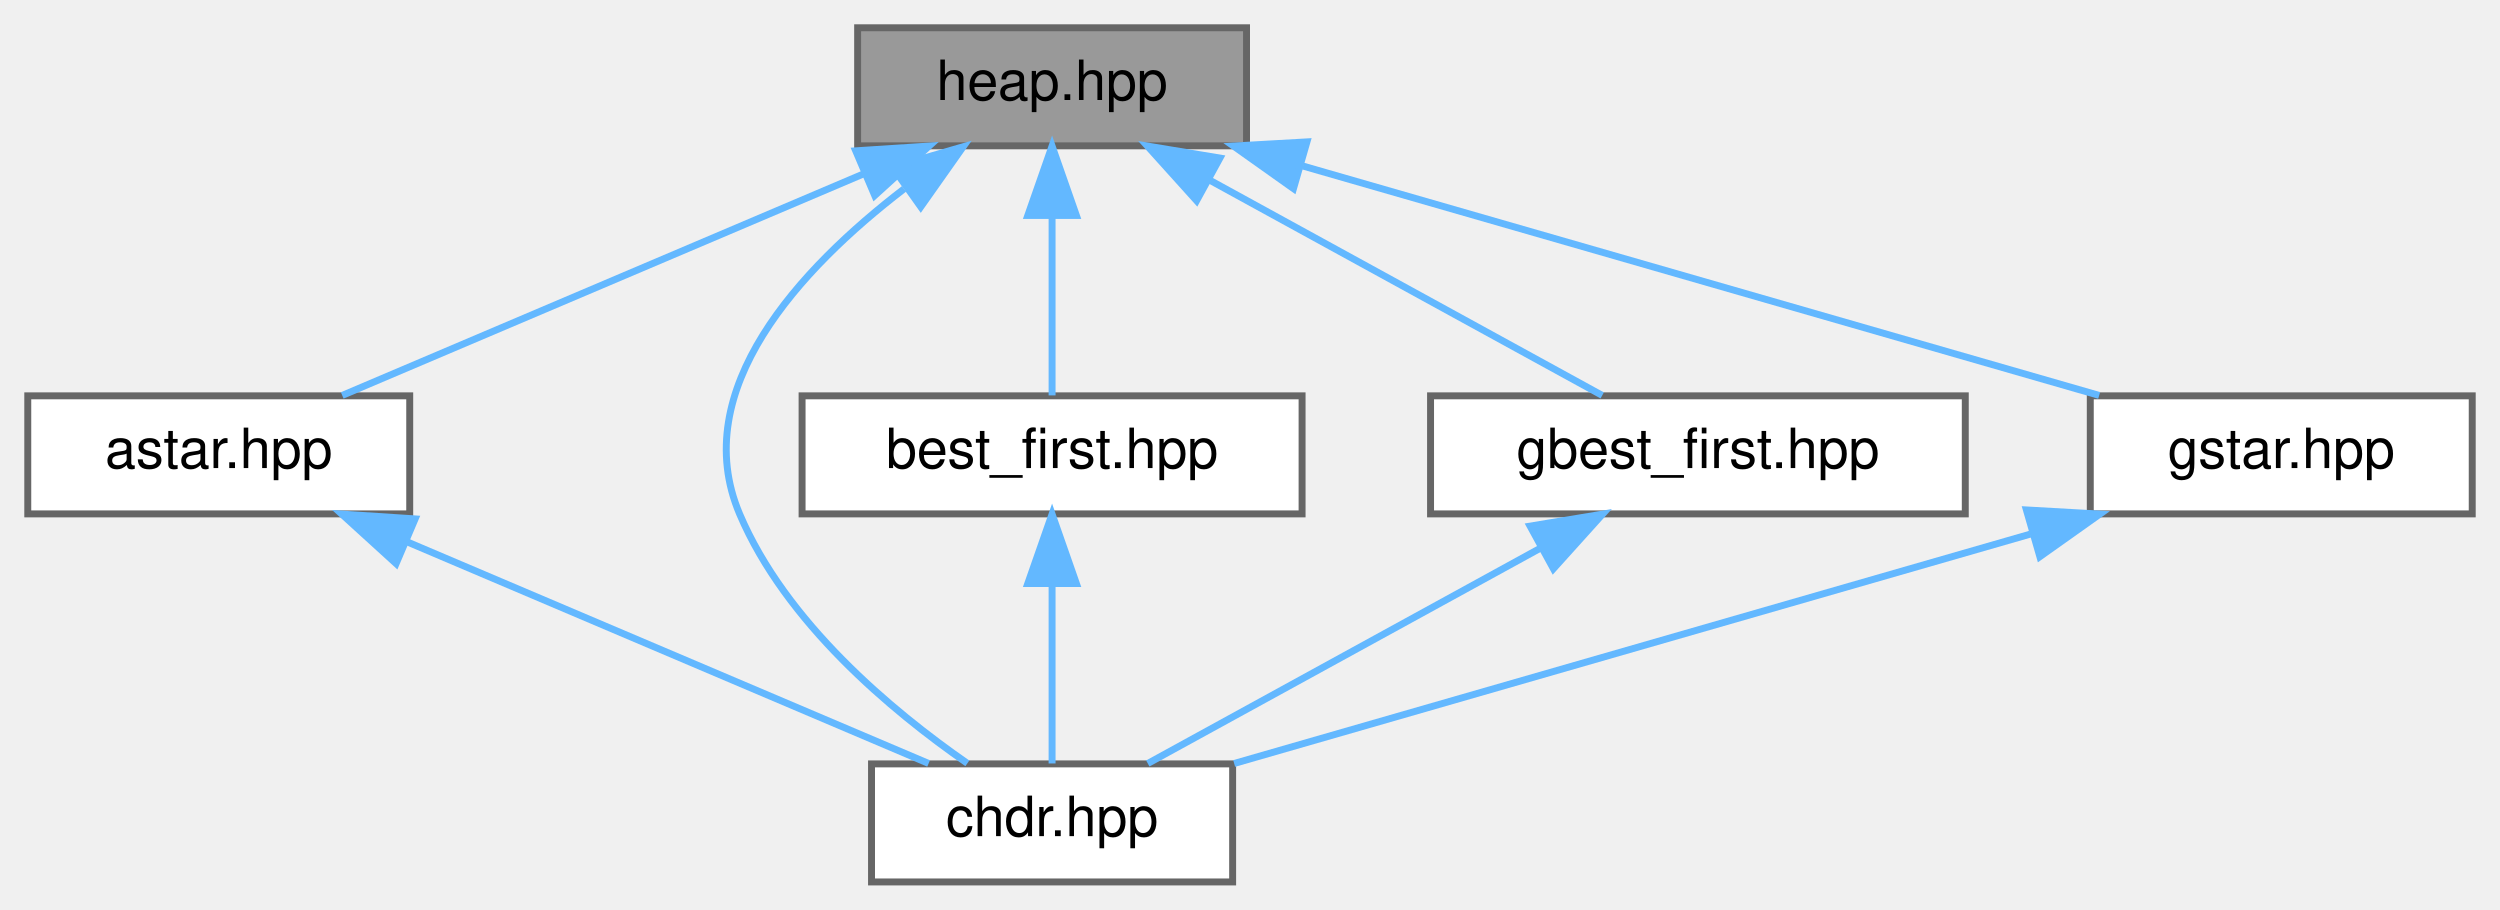
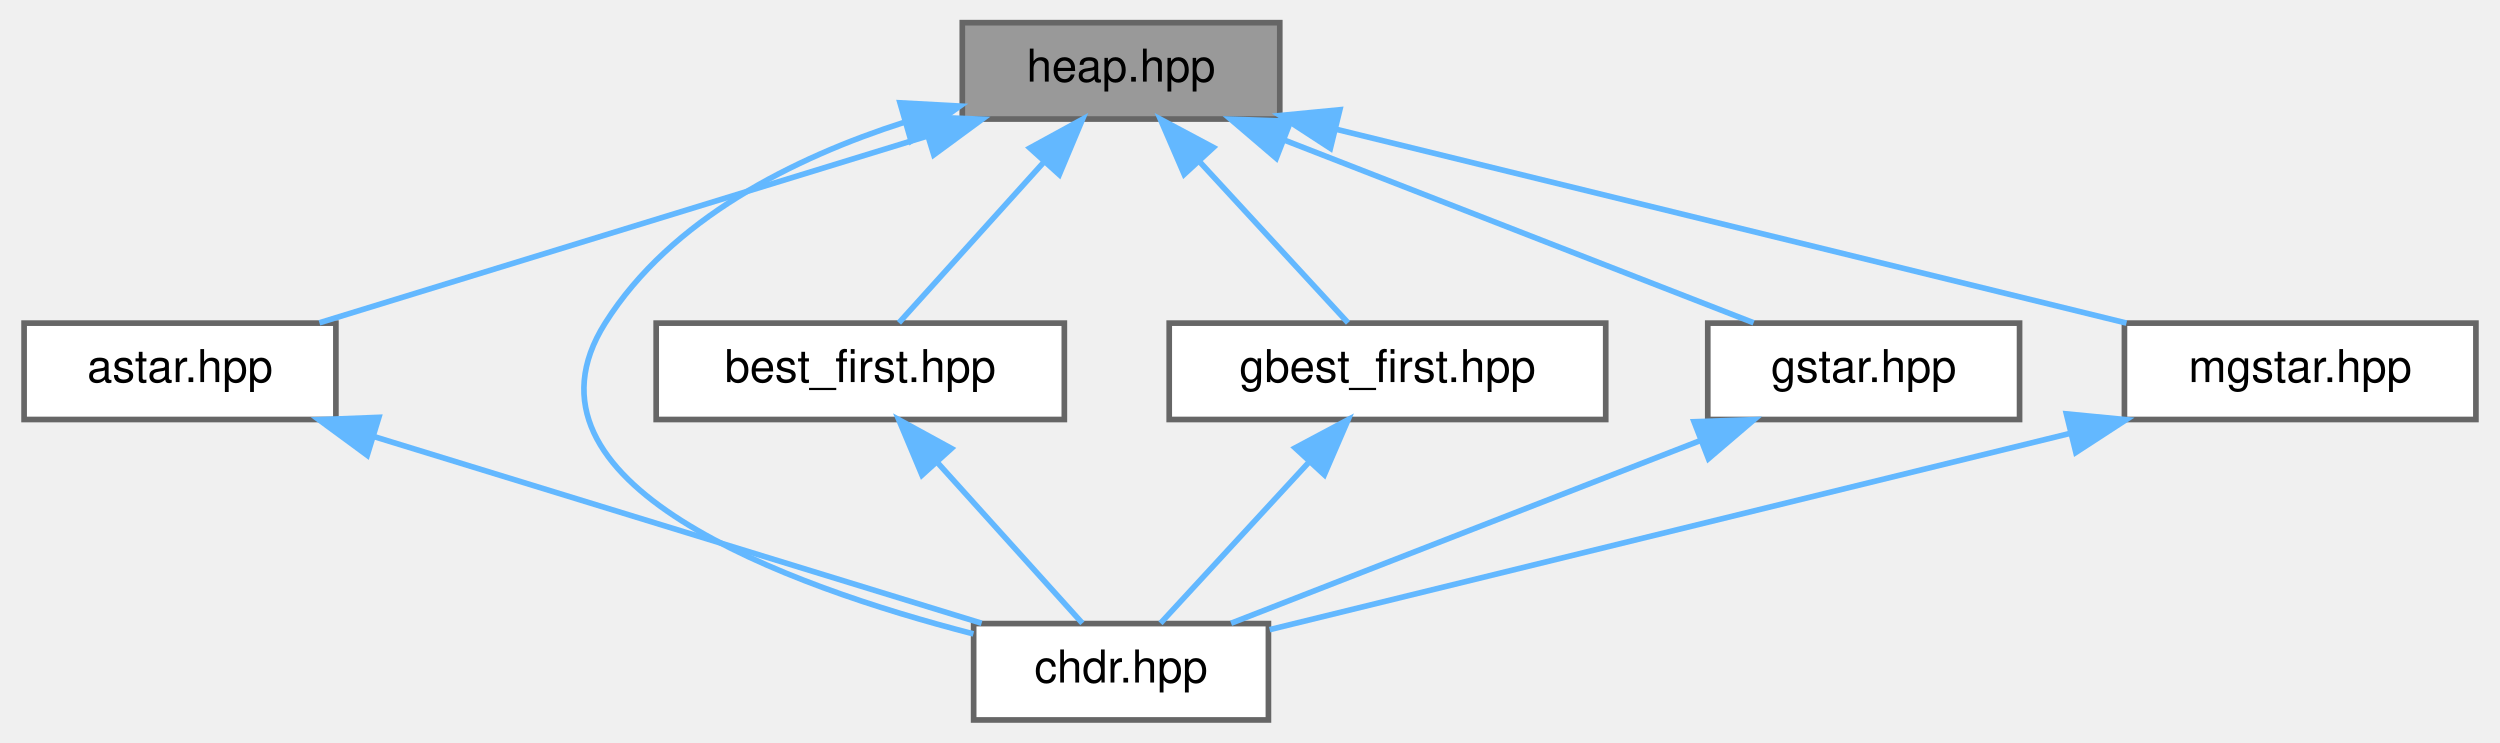
- <svg xmlns="http://www.w3.org/2000/svg" xmlns:xlink="http://www.w3.org/1999/xlink" width="360pt" height="131pt" viewBox="0.00 0.00 360.00 131.00">
+ <svg xmlns="http://www.w3.org/2000/svg" xmlns:xlink="http://www.w3.org/1999/xlink" width="441pt" height="131pt" viewBox="0.00 0.00 440.50 131.00">
  <g id="graph0" class="graph" transform="scale(1 1) rotate(0) translate(4 127)">
    <g id="Node000001" class="node">
      <g id="a_Node000001">
        <a xlink:title=" ">
-           <polygon fill="#999999" stroke="#666666" points="175.5,-123 119.5,-123 119.5,-106 175.5,-106 175.5,-123" />
-           <text text-anchor="middle" x="147.5" y="-112.6" font-family="Helvetica,sans-Serif" font-size="8.00">heap.hpp</text>
+           <polygon fill="#999999" stroke="#666666" points="221.5,-123 165.5,-123 165.5,-106 221.5,-106 221.5,-123" />
+           <text text-anchor="middle" x="193.5" y="-112.6" font-family="Helvetica,sans-Serif" font-size="8.00">heap.hpp</text>
        </a>
      </g>
    </g>
    <g id="Node000002" class="node">
      <g id="a_Node000002">
        <a xlink:href="../../dc/da9/astar_8hpp.html" target="_top" xlink:title=" ">
          <polygon fill="white" stroke="#666666" points="55,-70 0,-70 0,-53 55,-53 55,-70" />
          <text text-anchor="middle" x="27.5" y="-59.6" font-family="Helvetica,sans-Serif" font-size="8.00">astar.hpp</text>
        </a>
      </g>
    </g>
    <g id="edge1_Node000001_Node000002" class="edge">
      <g id="a_edge1_Node000001_Node000002">
        <a xlink:title=" ">
-           <path fill="none" stroke="#63b8ff" d="M120.58,-102.06C97.59,-92.29 65.16,-78.51 45.28,-70.06" />
-           <polygon fill="#63b8ff" stroke="#63b8ff" points="119.22,-105.28 129.79,-105.97 121.96,-98.84 119.22,-105.28" />
+           <path fill="none" stroke="#63b8ff" d="M159.2,-102.96C127.27,-93.15 80.46,-78.77 52.09,-70.06" />
+           <polygon fill="#63b8ff" stroke="#63b8ff" points="158.42,-106.38 169.01,-105.97 160.47,-99.69 158.42,-106.38" />
        </a>
      </g>
    </g>
    <g id="Node000003" class="node">
      <g id="a_Node000003">
        <a xlink:href="../../d9/d96/chdr_8hpp.html" target="_top" xlink:title=" ">
-           <polygon fill="white" stroke="#666666" points="173.5,-17 121.5,-17 121.5,0 173.5,0 173.5,-17" />
-           <text text-anchor="middle" x="147.5" y="-6.6" font-family="Helvetica,sans-Serif" font-size="8.00">chdr.hpp</text>
+           <polygon fill="white" stroke="#666666" points="219.5,-17 167.5,-17 167.5,0 219.5,0 219.5,-17" />
+           <text text-anchor="middle" x="193.5" y="-6.6" font-family="Helvetica,sans-Serif" font-size="8.00">chdr.hpp</text>
        </a>
      </g>
    </g>
    <g id="edge5_Node000001_Node000003" class="edge">
      <g id="a_edge5_Node000001_Node000003">
        <a xlink:title=" ">
-           <path fill="none" stroke="#63b8ff" d="M126.18,-99.8C111.15,-88.26 94.94,-70.83 102.5,-53 109.12,-37.39 124.38,-24.66 135.3,-17.08" />
-           <polygon fill="#63b8ff" stroke="#63b8ff" points="124.53,-102.92 134.7,-105.87 128.59,-97.21 124.53,-102.92" />
+           <path fill="none" stroke="#63b8ff" d="M155.26,-105.43C135.91,-99.21 114.11,-88.42 102.5,-70 84.64,-41.67 134.67,-23.65 167.46,-15.18" />
+           <polygon fill="#63b8ff" stroke="#63b8ff" points="154.51,-108.86 165.09,-108.29 156.46,-102.14 154.51,-108.86" />
        </a>
      </g>
    </g>
    <g id="Node000004" class="node">
      <g id="a_Node000004">
        <a xlink:href="../../d3/d77/best__first_8hpp.html" target="_top" xlink:title=" ">
          <polygon fill="white" stroke="#666666" points="183.5,-70 111.5,-70 111.5,-53 183.5,-53 183.5,-70" />
          <text text-anchor="middle" x="147.5" y="-59.6" font-family="Helvetica,sans-Serif" font-size="8.00">best_first.hpp</text>
        </a>
      </g>
    </g>
    <g id="edge3_Node000001_Node000004" class="edge">
      <g id="a_edge3_Node000001_Node000004">
        <a xlink:title=" ">
-           <path fill="none" stroke="#63b8ff" d="M147.5,-95.91C147.5,-87.08 147.5,-76.85 147.5,-70.06" />
-           <polygon fill="#63b8ff" stroke="#63b8ff" points="144,-95.97 147.5,-105.97 151,-95.97 144,-95.97" />
+           <path fill="none" stroke="#63b8ff" d="M179.98,-98.51C171.55,-89.16 161.05,-77.53 154.32,-70.06" />
+           <polygon fill="#63b8ff" stroke="#63b8ff" points="177.42,-100.89 186.71,-105.97 182.61,-96.2 177.42,-100.89" />
        </a>
      </g>
    </g>
    <g id="Node000005" class="node">
      <g id="a_Node000005">
        <a xlink:href="../../d3/d3e/gbest__first_8hpp.html" target="_top" xlink:title=" ">
          <polygon fill="white" stroke="#666666" points="279,-70 202,-70 202,-53 279,-53 279,-70" />
          <text text-anchor="middle" x="240.5" y="-59.6" font-family="Helvetica,sans-Serif" font-size="8.00">gbest_first.hpp</text>
        </a>
      </g>
    </g>
    <g id="edge6_Node000001_Node000005" class="edge">
      <g id="a_edge6_Node000001_Node000005">
        <a xlink:title=" ">
-           <path fill="none" stroke="#63b8ff" d="M170.3,-101C187.97,-91.31 211.86,-78.2 226.72,-70.06" />
-           <polygon fill="#63b8ff" stroke="#63b8ff" points="168.31,-98.1 161.22,-105.97 171.67,-104.24 168.31,-98.1" />
+           <path fill="none" stroke="#63b8ff" d="M207.32,-98.51C215.93,-89.16 226.65,-77.53 233.54,-70.06" />
+           <polygon fill="#63b8ff" stroke="#63b8ff" points="204.64,-96.25 200.44,-105.97 209.79,-100.99 204.64,-96.25" />
        </a>
      </g>
    </g>
    <g id="Node000006" class="node">
      <g id="a_Node000006">
        <a xlink:href="../../d1/def/gstar_8hpp.html" target="_top" xlink:title=" ">
          <polygon fill="white" stroke="#666666" points="352,-70 297,-70 297,-53 352,-53 352,-70" />
          <text text-anchor="middle" x="324.5" y="-59.6" font-family="Helvetica,sans-Serif" font-size="8.00">gstar.hpp</text>
        </a>
      </g>
    </g>
    <g id="edge8_Node000001_Node000006" class="edge">
      <g id="a_edge8_Node000001_Node000006">
        <a xlink:title=" ">
-           <path fill="none" stroke="#63b8ff" d="M183.63,-103.09C217.68,-93.28 267.9,-78.81 298.28,-70.06" />
-           <polygon fill="#63b8ff" stroke="#63b8ff" points="182.26,-99.84 173.62,-105.97 184.2,-106.57 182.26,-99.84" />
+           <path fill="none" stroke="#63b8ff" d="M222.22,-102.32C247.36,-92.53 283.19,-78.58 305.09,-70.06" />
+           <polygon fill="#63b8ff" stroke="#63b8ff" points="220.88,-99.09 212.83,-105.97 223.42,-105.61 220.88,-99.09" />
+         </a>
+       </g>
+     </g>
+     <g id="Node000007" class="node">
+       <g id="a_Node000007">
+         <a xlink:href="../../d8/ddf/mgstar_8hpp.html" target="_top" xlink:title=" ">
+           <polygon fill="white" stroke="#666666" points="432.5,-70 370.5,-70 370.5,-53 432.5,-53 432.5,-70" />
+           <text text-anchor="middle" x="401.5" y="-59.6" font-family="Helvetica,sans-Serif" font-size="8.00">mgstar.hpp</text>
+         </a>
+       </g>
+     </g>
+     <g id="edge10_Node000001_Node000007" class="edge">
+       <g id="a_edge10_Node000001_Node000007">
+         <a xlink:title=" ">
+           <path fill="none" stroke="#63b8ff" d="M231.47,-104.19C271.51,-94.37 333.82,-79.09 370.86,-70.01" />
+           <polygon fill="#63b8ff" stroke="#63b8ff" points="230.43,-100.84 221.55,-106.62 232.1,-107.64 230.43,-100.84" />
        </a>
      </g>
    </g>
    <g id="edge2_Node000002_Node000003" class="edge">
      <g id="a_edge2_Node000002_Node000003">
        <a xlink:title=" ">
-           <path fill="none" stroke="#63b8ff" d="M54.42,-49.06C77.41,-39.29 109.84,-25.51 129.72,-17.06" />
-           <polygon fill="#63b8ff" stroke="#63b8ff" points="53.04,-45.84 45.21,-52.97 55.78,-52.28 53.04,-45.84" />
+           <path fill="none" stroke="#63b8ff" d="M61.8,-49.96C93.73,-40.15 140.54,-25.77 168.91,-17.06" />
+           <polygon fill="#63b8ff" stroke="#63b8ff" points="60.53,-46.69 51.99,-52.97 62.58,-53.38 60.53,-46.69" />
        </a>
      </g>
    </g>
    <g id="edge4_Node000004_Node000003" class="edge">
      <g id="a_edge4_Node000004_Node000003">
        <a xlink:title=" ">
-           <path fill="none" stroke="#63b8ff" d="M147.5,-42.91C147.5,-34.08 147.5,-23.85 147.5,-17.06" />
-           <polygon fill="#63b8ff" stroke="#63b8ff" points="144,-42.97 147.5,-52.97 151,-42.97 144,-42.97" />
+           <path fill="none" stroke="#63b8ff" d="M161.02,-45.51C169.45,-36.16 179.95,-24.53 186.68,-17.06" />
+           <polygon fill="#63b8ff" stroke="#63b8ff" points="158.39,-43.2 154.29,-52.97 163.58,-47.89 158.39,-43.2" />
        </a>
      </g>
    </g>
    <g id="edge7_Node000005_Node000003" class="edge">
      <g id="a_edge7_Node000005_Node000003">
        <a xlink:title=" ">
-           <path fill="none" stroke="#63b8ff" d="M217.7,-48C200.03,-38.31 176.14,-25.2 161.28,-17.06" />
-           <polygon fill="#63b8ff" stroke="#63b8ff" points="216.33,-51.24 226.78,-52.97 219.69,-45.1 216.33,-51.24" />
+           <path fill="none" stroke="#63b8ff" d="M226.68,-45.51C218.07,-36.16 207.35,-24.53 200.46,-17.06" />
+           <polygon fill="#63b8ff" stroke="#63b8ff" points="224.21,-47.99 233.56,-52.97 229.36,-43.25 224.21,-47.99" />
        </a>
      </g>
    </g>
    <g id="edge9_Node000006_Node000003" class="edge">
      <g id="a_edge9_Node000006_Node000003">
        <a xlink:title=" ">
-           <path fill="none" stroke="#63b8ff" d="M288.37,-50.09C254.32,-40.28 204.1,-25.81 173.72,-17.06" />
-           <polygon fill="#63b8ff" stroke="#63b8ff" points="287.8,-53.57 298.38,-52.97 289.74,-46.84 287.8,-53.57" />
+           <path fill="none" stroke="#63b8ff" d="M295.78,-49.32C270.64,-39.53 234.81,-25.58 212.91,-17.06" />
+           <polygon fill="#63b8ff" stroke="#63b8ff" points="294.58,-52.61 305.17,-52.97 297.12,-46.09 294.58,-52.61" />
+         </a>
+       </g>
+     </g>
+     <g id="edge11_Node000007_Node000003" class="edge">
+       <g id="a_edge11_Node000007_Node000003">
+         <a xlink:title=" ">
+           <path fill="none" stroke="#63b8ff" d="M360.95,-50.56C319.17,-40.31 255.27,-24.65 219.71,-15.93" />
+           <polygon fill="#63b8ff" stroke="#63b8ff" points="360.26,-53.99 370.81,-52.97 361.93,-47.19 360.26,-53.99" />
        </a>
      </g>
    </g>
  </g>
</svg>
